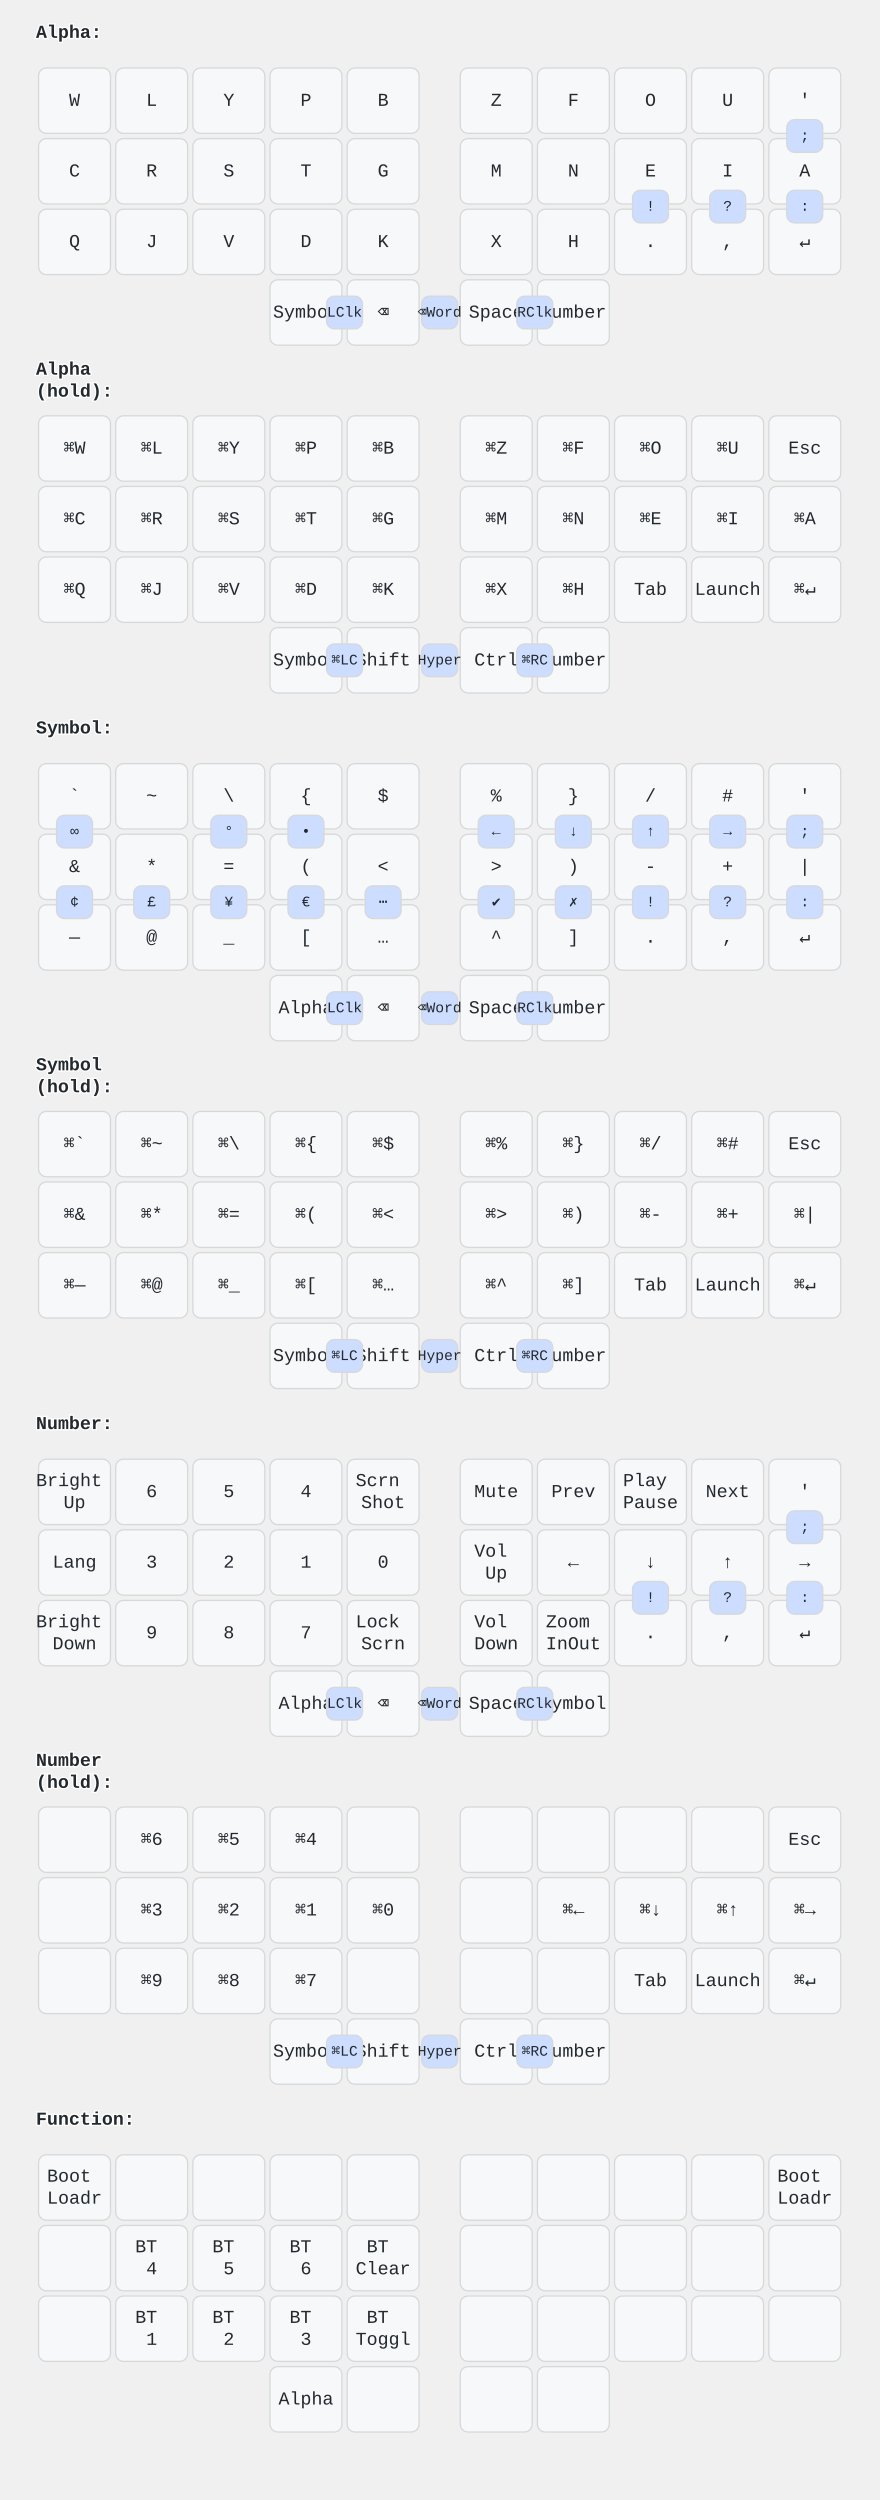
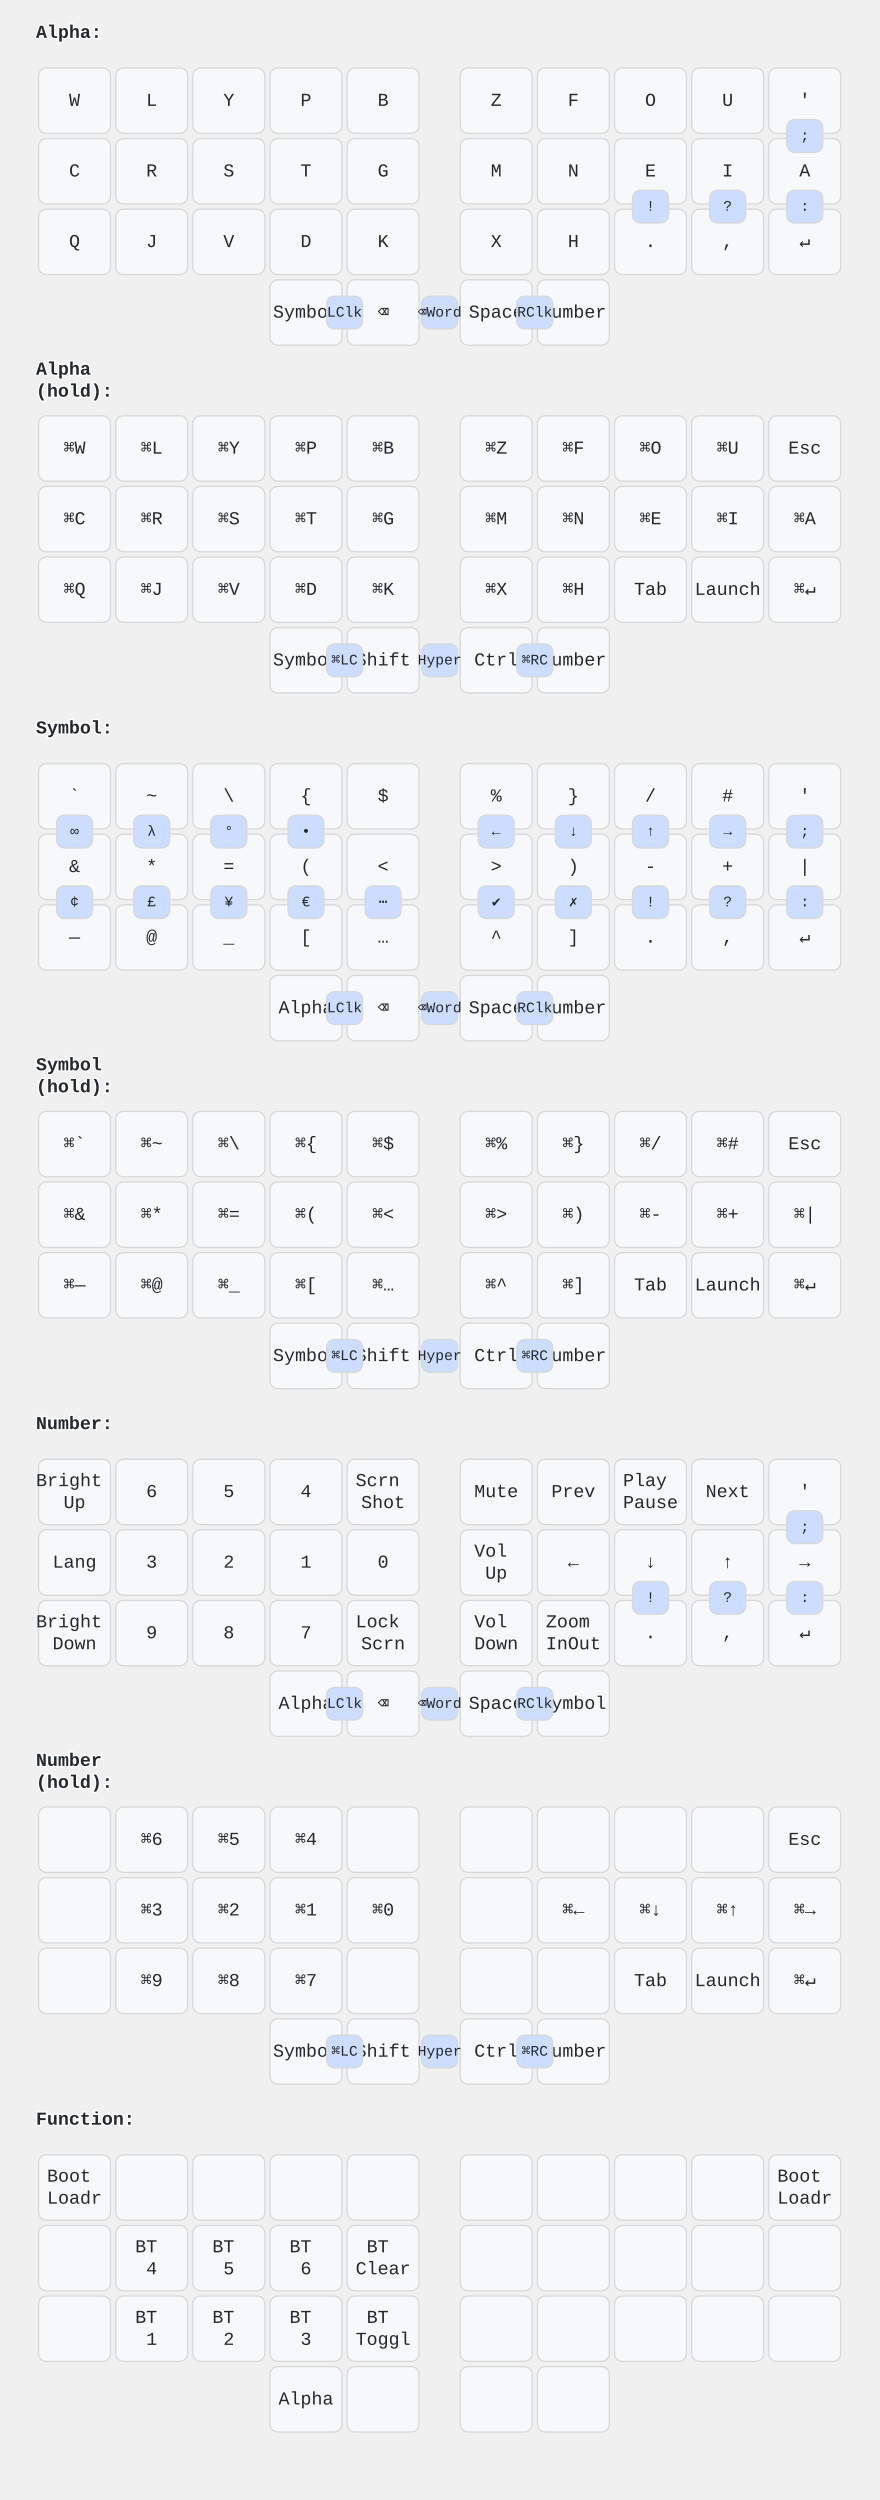
<svg xmlns="http://www.w3.org/2000/svg" width="672.5" height="1912" viewBox="0 0 672.5 1912">
  <style>
    svg {
        font-family: Menlo,SFMono-Regular,Consolas,Liberation Mono,monospace;
        font-size: 14px;
        font-kerning: normal;
        text-rendering: optimizeLegibility;
        fill: #24292e;
    }

    rect {
        fill: #f6f8fa;
        stroke: #d6d8da;
        stroke-width: 1;
    }

    .held {
        fill: #fdd;
    }

    .combo {
        fill: #cdf;
    }

    .ghost {
        fill: #ddd;
    }

    text {
        text-anchor: middle;
        dominant-baseline: middle;
    }

    .label {
        font-weight: bold;
        text-anchor: start;
        stroke: white;
        stroke-width: 2;
        paint-order: stroke;
    }

    .small {
        font-size: 80%;
    }
</style>
  <text x="27.5" y="25.0" class="label">Alpha:</text>
  <rect rx="6" ry="6" x="29.5" y="52" width="55" height="50" />
  <text x="57.0" y="77.0">W</text>
  <rect rx="6" ry="6" x="88.5" y="52" width="55" height="50" />
  <text x="116.0" y="77.0">L</text>
  <rect rx="6" ry="6" x="147.5" y="52" width="55" height="50" />
  <text x="175.0" y="77.0">Y</text>
  <rect rx="6" ry="6" x="206.5" y="52" width="55" height="50" />
  <text x="234.0" y="77.0">P</text>
  <rect rx="6" ry="6" x="265.5" y="52" width="55" height="50" />
  <text x="293.0" y="77.0">B</text>
  <rect rx="6" ry="6" x="29.5" y="106" width="55" height="50" />
  <text x="57.0" y="131.0">C</text>
  <rect rx="6" ry="6" x="88.5" y="106" width="55" height="50" />
  <text x="116.0" y="131.0">R</text>
  <rect rx="6" ry="6" x="147.5" y="106" width="55" height="50" />
  <text x="175.0" y="131.0">S</text>
  <rect rx="6" ry="6" x="206.5" y="106" width="55" height="50" />
  <text x="234.0" y="131.0">T</text>
  <rect rx="6" ry="6" x="265.5" y="106" width="55" height="50" />
  <text x="293.0" y="131.0">G</text>
  <rect rx="6" ry="6" x="29.5" y="160" width="55" height="50" />
  <text x="57.0" y="185.0">Q</text>
  <rect rx="6" ry="6" x="88.5" y="160" width="55" height="50" />
  <text x="116.0" y="185.0">J</text>
  <rect rx="6" ry="6" x="147.5" y="160" width="55" height="50" />
  <text x="175.0" y="185.0">V</text>
  <rect rx="6" ry="6" x="206.5" y="160" width="55" height="50" />
  <text x="234.0" y="185.0">D</text>
  <rect rx="6" ry="6" x="265.5" y="160" width="55" height="50" />
  <text x="293.0" y="185.0">K</text>
  <rect rx="6" ry="6" x="352.0" y="52" width="55" height="50" />
  <text x="379.5" y="77.0">Z</text>
  <rect rx="6" ry="6" x="411.0" y="52" width="55" height="50" />
  <text x="438.5" y="77.0">F</text>
  <rect rx="6" ry="6" x="470.0" y="52" width="55" height="50" />
  <text x="497.5" y="77.0">O</text>
  <rect rx="6" ry="6" x="529.0" y="52" width="55" height="50" />
  <text x="556.5" y="77.0">U</text>
  <rect rx="6" ry="6" x="588.0" y="52" width="55" height="50" />
  <text x="615.5" y="77.0">'</text>
  <rect rx="6" ry="6" x="352.0" y="106" width="55" height="50" />
  <text x="379.5" y="131.0">M</text>
  <rect rx="6" ry="6" x="411.0" y="106" width="55" height="50" />
  <text x="438.5" y="131.0">N</text>
  <rect rx="6" ry="6" x="470.0" y="106" width="55" height="50" />
  <text x="497.5" y="131.0">E</text>
  <rect rx="6" ry="6" x="529.0" y="106" width="55" height="50" />
  <text x="556.5" y="131.0">I</text>
  <rect rx="6" ry="6" x="588.0" y="106" width="55" height="50" />
  <text x="615.5" y="131.0">A</text>
  <rect rx="6" ry="6" x="352.0" y="160" width="55" height="50" />
  <text x="379.5" y="185.0">X</text>
  <rect rx="6" ry="6" x="411.0" y="160" width="55" height="50" />
  <text x="438.5" y="185.0">H</text>
  <rect rx="6" ry="6" x="470.0" y="160" width="55" height="50" />
  <text x="497.5" y="185.0">.</text>
  <rect rx="6" ry="6" x="529.0" y="160" width="55" height="50" />
  <text x="556.5" y="185.0">,</text>
  <rect rx="6" ry="6" x="588.0" y="160" width="55" height="50" />
  <text x="615.5" y="185.0">↵</text>
  <rect rx="6" ry="6" x="206.5" y="214" width="55" height="50" />
  <text x="234.0" y="239.0">Symbol</text>
  <rect rx="6" ry="6" x="265.5" y="214" width="55" height="50" />
  <text x="293.0" y="239.0">⌫</text>
  <rect rx="6" ry="6" x="352.0" y="214" width="55" height="50" />
  <text x="379.5" y="239.0">Space</text>
  <rect rx="6" ry="6" x="411.0" y="214" width="55" height="50" />
  <text x="438.5" y="239.0">Number</text>
  <rect rx="6" ry="6" x="483.75" y="145.5" width="27.5" height="25.0" class="combo" />
  <text x="497.5" y="158.0" class="small">!</text>
  <rect rx="6" ry="6" x="542.75" y="145.5" width="27.5" height="25.0" class="combo" />
  <text x="556.5" y="158.0" class="small">?</text>
  <rect rx="6" ry="6" x="601.75" y="145.5" width="27.5" height="25.0" class="combo" />
  <text x="615.5" y="158.0" class="small">:</text>
  <rect rx="6" ry="6" x="601.75" y="91.5" width="27.5" height="25.0" class="combo" />
  <text x="615.5" y="104.0" class="small">;</text>
  <rect rx="6" ry="6" x="322.5" y="226.5" width="27.5" height="25.0" class="combo" />
  <text x="336.25" y="239.0" class="small">⌫Word</text>
  <rect rx="6" ry="6" x="249.75" y="226.5" width="27.5" height="25.0" class="combo" />
  <text x="263.5" y="239.0" class="small">LClk</text>
  <rect rx="6" ry="6" x="395.25" y="226.5" width="27.5" height="25.0" class="combo" />
  <text x="409.0" y="239.0" class="small">RClk</text>
  <text x="27.5" y="291.0" class="label">
    <tspan x="27.5" dy="-0.6em">Alpha</tspan>
    <tspan x="27.5" dy="1.2em">(hold):</tspan>
  </text>
  <rect rx="6" ry="6" x="29.5" y="318" width="55" height="50" />
  <text x="57.0" y="343.0">⌘W</text>
  <rect rx="6" ry="6" x="88.5" y="318" width="55" height="50" />
  <text x="116.0" y="343.0">⌘L</text>
  <rect rx="6" ry="6" x="147.5" y="318" width="55" height="50" />
  <text x="175.0" y="343.0">⌘Y</text>
  <rect rx="6" ry="6" x="206.5" y="318" width="55" height="50" />
  <text x="234.0" y="343.0">⌘P</text>
  <rect rx="6" ry="6" x="265.5" y="318" width="55" height="50" />
  <text x="293.0" y="343.0">⌘B</text>
  <rect rx="6" ry="6" x="29.5" y="372" width="55" height="50" />
  <text x="57.0" y="397.0">⌘C</text>
  <rect rx="6" ry="6" x="88.5" y="372" width="55" height="50" />
  <text x="116.0" y="397.0">⌘R</text>
  <rect rx="6" ry="6" x="147.5" y="372" width="55" height="50" />
  <text x="175.0" y="397.0">⌘S</text>
  <rect rx="6" ry="6" x="206.5" y="372" width="55" height="50" />
  <text x="234.0" y="397.0">⌘T</text>
  <rect rx="6" ry="6" x="265.5" y="372" width="55" height="50" />
  <text x="293.0" y="397.0">⌘G</text>
  <rect rx="6" ry="6" x="29.5" y="426" width="55" height="50" />
  <text x="57.0" y="451.0">⌘Q</text>
  <rect rx="6" ry="6" x="88.5" y="426" width="55" height="50" />
  <text x="116.0" y="451.0">⌘J</text>
  <rect rx="6" ry="6" x="147.5" y="426" width="55" height="50" />
  <text x="175.0" y="451.0">⌘V</text>
  <rect rx="6" ry="6" x="206.5" y="426" width="55" height="50" />
  <text x="234.0" y="451.0">⌘D</text>
  <rect rx="6" ry="6" x="265.5" y="426" width="55" height="50" />
  <text x="293.0" y="451.0">⌘K</text>
  <rect rx="6" ry="6" x="352.0" y="318" width="55" height="50" />
  <text x="379.5" y="343.0">⌘Z</text>
  <rect rx="6" ry="6" x="411.0" y="318" width="55" height="50" />
  <text x="438.5" y="343.0">⌘F</text>
  <rect rx="6" ry="6" x="470.0" y="318" width="55" height="50" />
  <text x="497.5" y="343.0">⌘O</text>
  <rect rx="6" ry="6" x="529.0" y="318" width="55" height="50" />
  <text x="556.5" y="343.0">⌘U</text>
  <rect rx="6" ry="6" x="588.0" y="318" width="55" height="50" />
  <text x="615.5" y="343.0">Esc</text>
  <rect rx="6" ry="6" x="352.0" y="372" width="55" height="50" />
  <text x="379.5" y="397.0">⌘M</text>
  <rect rx="6" ry="6" x="411.0" y="372" width="55" height="50" />
  <text x="438.5" y="397.0">⌘N</text>
  <rect rx="6" ry="6" x="470.0" y="372" width="55" height="50" />
  <text x="497.5" y="397.0">⌘E</text>
  <rect rx="6" ry="6" x="529.0" y="372" width="55" height="50" />
  <text x="556.5" y="397.0">⌘I</text>
  <rect rx="6" ry="6" x="588.0" y="372" width="55" height="50" />
  <text x="615.5" y="397.0">⌘A</text>
  <rect rx="6" ry="6" x="352.0" y="426" width="55" height="50" />
  <text x="379.5" y="451.0">⌘X</text>
  <rect rx="6" ry="6" x="411.0" y="426" width="55" height="50" />
  <text x="438.5" y="451.0">⌘H</text>
  <rect rx="6" ry="6" x="470.0" y="426" width="55" height="50" />
  <text x="497.5" y="451.0">Tab</text>
  <rect rx="6" ry="6" x="529.0" y="426" width="55" height="50" />
  <text x="556.5" y="451.0">Launch</text>
  <rect rx="6" ry="6" x="588.0" y="426" width="55" height="50" />
  <text x="615.5" y="451.0">⌘↵</text>
  <rect rx="6" ry="6" x="206.5" y="480" width="55" height="50" />
  <text x="234.0" y="505.0">Symbol</text>
  <rect rx="6" ry="6" x="265.5" y="480" width="55" height="50" />
  <text x="293.0" y="505.0">Shift</text>
  <rect rx="6" ry="6" x="352.0" y="480" width="55" height="50" />
  <text x="379.5" y="505.0">Ctrl</text>
  <rect rx="6" ry="6" x="411.0" y="480" width="55" height="50" />
  <text x="438.5" y="505.0">Number</text>
  <rect rx="6" ry="6" x="322.5" y="492.5" width="27.5" height="25.0" class="combo" />
  <text x="336.25" y="505.0" class="small">Hyper</text>
  <rect rx="6" ry="6" x="249.75" y="492.5" width="27.5" height="25.0" class="combo" />
  <text x="263.5" y="505.0" class="small">⌘LC</text>
  <rect rx="6" ry="6" x="395.25" y="492.5" width="27.5" height="25.0" class="combo" />
  <text x="409.0" y="505.0" class="small">⌘RC</text>
  <text x="27.5" y="557.0" class="label">Symbol:</text>
  <rect rx="6" ry="6" x="29.5" y="584" width="55" height="50" />
  <text x="57.0" y="609.0">`</text>
  <rect rx="6" ry="6" x="88.5" y="584" width="55" height="50" />
  <text x="116.0" y="609.0">~</text>
  <rect rx="6" ry="6" x="147.5" y="584" width="55" height="50" />
  <text x="175.0" y="609.0">\</text>
  <rect rx="6" ry="6" x="206.5" y="584" width="55" height="50" />
  <text x="234.0" y="609.0">{</text>
  <rect rx="6" ry="6" x="265.5" y="584" width="55" height="50" />
  <text x="293.0" y="609.0">$</text>
  <rect rx="6" ry="6" x="29.5" y="638" width="55" height="50" />
  <text x="57.0" y="663.0">&amp;</text>
  <rect rx="6" ry="6" x="88.5" y="638" width="55" height="50" />
  <text x="116.0" y="663.0">*</text>
  <rect rx="6" ry="6" x="147.5" y="638" width="55" height="50" />
  <text x="175.0" y="663.0">=</text>
  <rect rx="6" ry="6" x="206.5" y="638" width="55" height="50" />
  <text x="234.0" y="663.0">(</text>
  <rect rx="6" ry="6" x="265.5" y="638" width="55" height="50" />
  <text x="293.0" y="663.0">&lt;</text>
  <rect rx="6" ry="6" x="29.5" y="692" width="55" height="50" />
  <text x="57.0" y="717.0">—</text>
  <rect rx="6" ry="6" x="88.5" y="692" width="55" height="50" />
  <text x="116.0" y="717.0">@</text>
  <rect rx="6" ry="6" x="147.5" y="692" width="55" height="50" />
  <text x="175.0" y="717.0">_</text>
  <rect rx="6" ry="6" x="206.5" y="692" width="55" height="50" />
  <text x="234.0" y="717.0">[</text>
  <rect rx="6" ry="6" x="265.5" y="692" width="55" height="50" />
  <text x="293.0" y="717.0">…</text>
  <rect rx="6" ry="6" x="352.0" y="584" width="55" height="50" />
  <text x="379.5" y="609.0">%</text>
  <rect rx="6" ry="6" x="411.0" y="584" width="55" height="50" />
  <text x="438.5" y="609.0">}</text>
  <rect rx="6" ry="6" x="470.0" y="584" width="55" height="50" />
  <text x="497.5" y="609.0">/</text>
  <rect rx="6" ry="6" x="529.0" y="584" width="55" height="50" />
  <text x="556.5" y="609.0">#</text>
  <rect rx="6" ry="6" x="588.0" y="584" width="55" height="50" />
  <text x="615.5" y="609.0">'</text>
  <rect rx="6" ry="6" x="352.0" y="638" width="55" height="50" />
  <text x="379.5" y="663.0">&gt;</text>
  <rect rx="6" ry="6" x="411.0" y="638" width="55" height="50" />
  <text x="438.5" y="663.0">)</text>
  <rect rx="6" ry="6" x="470.0" y="638" width="55" height="50" />
  <text x="497.5" y="663.0">-</text>
  <rect rx="6" ry="6" x="529.0" y="638" width="55" height="50" />
  <text x="556.5" y="663.0">+</text>
  <rect rx="6" ry="6" x="588.0" y="638" width="55" height="50" />
  <text x="615.5" y="663.0">|</text>
  <rect rx="6" ry="6" x="352.0" y="692" width="55" height="50" />
  <text x="379.5" y="717.0">^</text>
  <rect rx="6" ry="6" x="411.0" y="692" width="55" height="50" />
  <text x="438.5" y="717.0">]</text>
  <rect rx="6" ry="6" x="470.0" y="692" width="55" height="50" />
  <text x="497.5" y="717.0">.</text>
  <rect rx="6" ry="6" x="529.0" y="692" width="55" height="50" />
  <text x="556.5" y="717.0">,</text>
  <rect rx="6" ry="6" x="588.0" y="692" width="55" height="50" />
  <text x="615.5" y="717.0">↵</text>
  <rect rx="6" ry="6" x="206.5" y="746" width="55" height="50" />
  <text x="234.0" y="771.0">Alpha</text>
  <rect rx="6" ry="6" x="265.5" y="746" width="55" height="50" />
  <text x="293.0" y="771.0">⌫</text>
  <rect rx="6" ry="6" x="352.0" y="746" width="55" height="50" />
  <text x="379.5" y="771.0">Space</text>
  <rect rx="6" ry="6" x="411.0" y="746" width="55" height="50" />
  <text x="438.5" y="771.0">Number</text>
  <rect rx="6" ry="6" x="483.75" y="677.5" width="27.5" height="25.0" class="combo" />
  <text x="497.5" y="690.0" class="small">!</text>
  <rect rx="6" ry="6" x="542.75" y="677.5" width="27.5" height="25.0" class="combo" />
  <text x="556.5" y="690.0" class="small">?</text>
  <rect rx="6" ry="6" x="601.75" y="677.5" width="27.5" height="25.0" class="combo" />
  <text x="615.5" y="690.0" class="small">:</text>
  <rect rx="6" ry="6" x="601.75" y="623.5" width="27.5" height="25.0" class="combo" />
  <text x="615.5" y="636.0" class="small">;</text>
  <rect rx="6" ry="6" x="43.25" y="677.5" width="27.5" height="25.0" class="combo" />
  <text x="57.0" y="690.0" class="small">¢</text>
  <rect rx="6" ry="6" x="102.25" y="677.5" width="27.5" height="25.0" class="combo" />
  <text x="116.0" y="690.0" class="small">£</text>
  <rect rx="6" ry="6" x="161.25" y="677.5" width="27.5" height="25.0" class="combo" />
  <text x="175.0" y="690.0" class="small">¥</text>
  <rect rx="6" ry="6" x="220.25" y="677.5" width="27.5" height="25.0" class="combo" />
  <text x="234.0" y="690.0" class="small">€</text>
  <rect rx="6" ry="6" x="220.25" y="623.5" width="27.5" height="25.0" class="combo" />
  <text x="234.0" y="636.0" class="small">•</text>
  <rect rx="6" ry="6" x="161.25" y="623.5" width="27.5" height="25.0" class="combo" />
  <text x="175.0" y="636.0" class="small">°</text>
+   <rect rx="6" ry="6" x="102.25" y="623.5" width="27.5" height="25.0" class="combo" />
+   <text x="116.0" y="636.0" class="small">λ</text>
  <rect rx="6" ry="6" x="43.25" y="623.5" width="27.5" height="25.0" class="combo" />
  <text x="57.0" y="636.0" class="small">∞</text>
  <rect rx="6" ry="6" x="279.25" y="677.5" width="27.5" height="25.0" class="combo" />
  <text x="293.0" y="690.0" class="small">⋯</text>
  <rect rx="6" ry="6" x="365.75" y="677.5" width="27.5" height="25.0" class="combo" />
  <text x="379.5" y="690.0" class="small">✔</text>
  <rect rx="6" ry="6" x="424.75" y="677.5" width="27.5" height="25.0" class="combo" />
  <text x="438.5" y="690.0" class="small">✗</text>
  <rect rx="6" ry="6" x="365.75" y="623.5" width="27.5" height="25.0" class="combo" />
  <text x="379.5" y="636.0" class="small">←</text>
  <rect rx="6" ry="6" x="424.75" y="623.5" width="27.5" height="25.0" class="combo" />
  <text x="438.5" y="636.0" class="small">↓</text>
  <rect rx="6" ry="6" x="483.75" y="623.5" width="27.5" height="25.0" class="combo" />
  <text x="497.5" y="636.0" class="small">↑</text>
  <rect rx="6" ry="6" x="542.75" y="623.5" width="27.5" height="25.0" class="combo" />
  <text x="556.5" y="636.0" class="small">→</text>
  <rect rx="6" ry="6" x="322.5" y="758.5" width="27.5" height="25.0" class="combo" />
  <text x="336.25" y="771.0" class="small">⌫Word</text>
  <rect rx="6" ry="6" x="249.75" y="758.5" width="27.5" height="25.0" class="combo" />
  <text x="263.5" y="771.0" class="small">LClk</text>
  <rect rx="6" ry="6" x="395.25" y="758.5" width="27.5" height="25.0" class="combo" />
  <text x="409.0" y="771.0" class="small">RClk</text>
  <text x="27.5" y="823.0" class="label">
    <tspan x="27.5" dy="-0.6em">Symbol</tspan>
    <tspan x="27.5" dy="1.2em">(hold):</tspan>
  </text>
  <rect rx="6" ry="6" x="29.5" y="850" width="55" height="50" />
  <text x="57.0" y="875.0">⌘`</text>
  <rect rx="6" ry="6" x="88.5" y="850" width="55" height="50" />
  <text x="116.0" y="875.0">⌘~</text>
  <rect rx="6" ry="6" x="147.5" y="850" width="55" height="50" />
  <text x="175.0" y="875.0">⌘\</text>
  <rect rx="6" ry="6" x="206.5" y="850" width="55" height="50" />
  <text x="234.0" y="875.0">⌘{</text>
  <rect rx="6" ry="6" x="265.5" y="850" width="55" height="50" />
  <text x="293.0" y="875.0">⌘$</text>
  <rect rx="6" ry="6" x="29.5" y="904" width="55" height="50" />
  <text x="57.0" y="929.0">⌘&amp;</text>
  <rect rx="6" ry="6" x="88.5" y="904" width="55" height="50" />
  <text x="116.0" y="929.0">⌘*</text>
  <rect rx="6" ry="6" x="147.5" y="904" width="55" height="50" />
  <text x="175.0" y="929.0">⌘=</text>
  <rect rx="6" ry="6" x="206.5" y="904" width="55" height="50" />
  <text x="234.0" y="929.0">⌘(</text>
  <rect rx="6" ry="6" x="265.5" y="904" width="55" height="50" />
  <text x="293.0" y="929.0">⌘&lt;</text>
  <rect rx="6" ry="6" x="29.5" y="958" width="55" height="50" />
  <text x="57.0" y="983.0">⌘—</text>
  <rect rx="6" ry="6" x="88.5" y="958" width="55" height="50" />
  <text x="116.0" y="983.0">⌘@</text>
  <rect rx="6" ry="6" x="147.5" y="958" width="55" height="50" />
  <text x="175.0" y="983.0">⌘_</text>
  <rect rx="6" ry="6" x="206.5" y="958" width="55" height="50" />
  <text x="234.0" y="983.0">⌘[</text>
  <rect rx="6" ry="6" x="265.5" y="958" width="55" height="50" />
  <text x="293.0" y="983.0">⌘…</text>
  <rect rx="6" ry="6" x="352.0" y="850" width="55" height="50" />
  <text x="379.5" y="875.0">⌘%</text>
  <rect rx="6" ry="6" x="411.0" y="850" width="55" height="50" />
  <text x="438.5" y="875.0">⌘}</text>
  <rect rx="6" ry="6" x="470.0" y="850" width="55" height="50" />
  <text x="497.5" y="875.0">⌘/</text>
  <rect rx="6" ry="6" x="529.0" y="850" width="55" height="50" />
  <text x="556.5" y="875.0">⌘#</text>
  <rect rx="6" ry="6" x="588.0" y="850" width="55" height="50" />
  <text x="615.5" y="875.0">Esc</text>
  <rect rx="6" ry="6" x="352.0" y="904" width="55" height="50" />
  <text x="379.5" y="929.0">⌘&gt;</text>
  <rect rx="6" ry="6" x="411.0" y="904" width="55" height="50" />
  <text x="438.5" y="929.0">⌘)</text>
  <rect rx="6" ry="6" x="470.0" y="904" width="55" height="50" />
  <text x="497.5" y="929.0">⌘-</text>
  <rect rx="6" ry="6" x="529.0" y="904" width="55" height="50" />
  <text x="556.5" y="929.0">⌘+</text>
  <rect rx="6" ry="6" x="588.0" y="904" width="55" height="50" />
  <text x="615.5" y="929.0">⌘|</text>
  <rect rx="6" ry="6" x="352.0" y="958" width="55" height="50" />
  <text x="379.5" y="983.0">⌘^</text>
  <rect rx="6" ry="6" x="411.0" y="958" width="55" height="50" />
  <text x="438.5" y="983.0">⌘]</text>
  <rect rx="6" ry="6" x="470.0" y="958" width="55" height="50" />
  <text x="497.5" y="983.0">Tab</text>
  <rect rx="6" ry="6" x="529.0" y="958" width="55" height="50" />
  <text x="556.5" y="983.0">Launch</text>
  <rect rx="6" ry="6" x="588.0" y="958" width="55" height="50" />
  <text x="615.5" y="983.0">⌘↵</text>
  <rect rx="6" ry="6" x="206.5" y="1012" width="55" height="50" />
  <text x="234.0" y="1037.0">Symbol</text>
  <rect rx="6" ry="6" x="265.5" y="1012" width="55" height="50" />
  <text x="293.0" y="1037.0">Shift</text>
  <rect rx="6" ry="6" x="352.0" y="1012" width="55" height="50" />
  <text x="379.5" y="1037.0">Ctrl</text>
  <rect rx="6" ry="6" x="411.0" y="1012" width="55" height="50" />
  <text x="438.5" y="1037.0">Number</text>
  <rect rx="6" ry="6" x="322.5" y="1024.5" width="27.5" height="25.0" class="combo" />
  <text x="336.25" y="1037.0" class="small">Hyper</text>
  <rect rx="6" ry="6" x="249.75" y="1024.5" width="27.5" height="25.0" class="combo" />
  <text x="263.5" y="1037.0" class="small">⌘LC</text>
  <rect rx="6" ry="6" x="395.25" y="1024.5" width="27.5" height="25.0" class="combo" />
  <text x="409.0" y="1037.0" class="small">⌘RC</text>
  <text x="27.5" y="1089.0" class="label">Number:</text>
  <rect rx="6" ry="6" x="29.5" y="1116" width="55" height="50" />
  <text x="57.0" y="1141.0">
    <tspan x="57.0" dy="-0.6em">Bright</tspan>
    <tspan x="57.0" dy="1.2em">Up</tspan>
  </text>
  <rect rx="6" ry="6" x="88.5" y="1116" width="55" height="50" />
  <text x="116.0" y="1141.0">6</text>
  <rect rx="6" ry="6" x="147.5" y="1116" width="55" height="50" />
  <text x="175.0" y="1141.0">5</text>
  <rect rx="6" ry="6" x="206.5" y="1116" width="55" height="50" />
  <text x="234.0" y="1141.0">4</text>
  <rect rx="6" ry="6" x="265.5" y="1116" width="55" height="50" />
  <text x="293.0" y="1141.0">
    <tspan x="293.0" dy="-0.6em">Scrn</tspan>
    <tspan x="293.0" dy="1.2em">Shot</tspan>
  </text>
  <rect rx="6" ry="6" x="29.5" y="1170" width="55" height="50" />
  <text x="57.0" y="1195.0">Lang</text>
  <rect rx="6" ry="6" x="88.5" y="1170" width="55" height="50" />
  <text x="116.0" y="1195.0">3</text>
  <rect rx="6" ry="6" x="147.5" y="1170" width="55" height="50" />
  <text x="175.0" y="1195.0">2</text>
  <rect rx="6" ry="6" x="206.5" y="1170" width="55" height="50" />
  <text x="234.0" y="1195.0">1</text>
  <rect rx="6" ry="6" x="265.5" y="1170" width="55" height="50" />
  <text x="293.0" y="1195.0">0</text>
  <rect rx="6" ry="6" x="29.5" y="1224" width="55" height="50" />
  <text x="57.0" y="1249.0">
    <tspan x="57.0" dy="-0.6em">Bright</tspan>
    <tspan x="57.0" dy="1.2em">Down</tspan>
  </text>
  <rect rx="6" ry="6" x="88.5" y="1224" width="55" height="50" />
  <text x="116.0" y="1249.0">9</text>
  <rect rx="6" ry="6" x="147.5" y="1224" width="55" height="50" />
  <text x="175.0" y="1249.0">8</text>
  <rect rx="6" ry="6" x="206.5" y="1224" width="55" height="50" />
  <text x="234.0" y="1249.0">7</text>
  <rect rx="6" ry="6" x="265.5" y="1224" width="55" height="50" />
  <text x="293.0" y="1249.0">
    <tspan x="293.0" dy="-0.6em">Lock</tspan>
    <tspan x="293.0" dy="1.2em">Scrn</tspan>
  </text>
  <rect rx="6" ry="6" x="352.0" y="1116" width="55" height="50" />
  <text x="379.5" y="1141.0">Mute</text>
  <rect rx="6" ry="6" x="411.0" y="1116" width="55" height="50" />
  <text x="438.5" y="1141.0">Prev</text>
  <rect rx="6" ry="6" x="470.0" y="1116" width="55" height="50" />
  <text x="497.5" y="1141.0">
    <tspan x="497.5" dy="-0.6em">Play</tspan>
    <tspan x="497.5" dy="1.2em">Pause</tspan>
  </text>
  <rect rx="6" ry="6" x="529.0" y="1116" width="55" height="50" />
  <text x="556.5" y="1141.0">Next</text>
  <rect rx="6" ry="6" x="588.0" y="1116" width="55" height="50" />
  <text x="615.5" y="1141.0">'</text>
  <rect rx="6" ry="6" x="352.0" y="1170" width="55" height="50" />
  <text x="379.5" y="1195.0">
    <tspan x="379.5" dy="-0.6em">Vol</tspan>
    <tspan x="379.5" dy="1.2em">Up</tspan>
  </text>
  <rect rx="6" ry="6" x="411.0" y="1170" width="55" height="50" />
  <text x="438.5" y="1195.0">←</text>
  <rect rx="6" ry="6" x="470.0" y="1170" width="55" height="50" />
  <text x="497.5" y="1195.0">↓</text>
  <rect rx="6" ry="6" x="529.0" y="1170" width="55" height="50" />
  <text x="556.5" y="1195.0">↑</text>
  <rect rx="6" ry="6" x="588.0" y="1170" width="55" height="50" />
  <text x="615.5" y="1195.0">→</text>
  <rect rx="6" ry="6" x="352.0" y="1224" width="55" height="50" />
  <text x="379.5" y="1249.0">
    <tspan x="379.5" dy="-0.6em">Vol</tspan>
    <tspan x="379.5" dy="1.2em">Down</tspan>
  </text>
  <rect rx="6" ry="6" x="411.0" y="1224" width="55" height="50" />
  <text x="438.5" y="1249.0">
    <tspan x="438.5" dy="-0.6em">Zoom</tspan>
    <tspan x="438.5" dy="1.2em">InOut</tspan>
  </text>
  <rect rx="6" ry="6" x="470.0" y="1224" width="55" height="50" />
  <text x="497.5" y="1249.0">.</text>
  <rect rx="6" ry="6" x="529.0" y="1224" width="55" height="50" />
  <text x="556.5" y="1249.0">,</text>
  <rect rx="6" ry="6" x="588.0" y="1224" width="55" height="50" />
  <text x="615.5" y="1249.0">↵</text>
  <rect rx="6" ry="6" x="206.5" y="1278" width="55" height="50" />
  <text x="234.0" y="1303.0">Alpha</text>
  <rect rx="6" ry="6" x="265.5" y="1278" width="55" height="50" />
  <text x="293.0" y="1303.0">⌫</text>
  <rect rx="6" ry="6" x="352.0" y="1278" width="55" height="50" />
  <text x="379.5" y="1303.0">Space</text>
  <rect rx="6" ry="6" x="411.0" y="1278" width="55" height="50" />
  <text x="438.5" y="1303.0">Symbol</text>
  <rect rx="6" ry="6" x="483.75" y="1209.5" width="27.5" height="25.0" class="combo" />
  <text x="497.5" y="1222.0" class="small">!</text>
  <rect rx="6" ry="6" x="542.75" y="1209.5" width="27.5" height="25.0" class="combo" />
  <text x="556.5" y="1222.0" class="small">?</text>
  <rect rx="6" ry="6" x="601.75" y="1209.5" width="27.5" height="25.0" class="combo" />
  <text x="615.5" y="1222.0" class="small">:</text>
  <rect rx="6" ry="6" x="601.75" y="1155.5" width="27.5" height="25.0" class="combo" />
  <text x="615.5" y="1168.0" class="small">;</text>
  <rect rx="6" ry="6" x="322.5" y="1290.5" width="27.5" height="25.0" class="combo" />
  <text x="336.25" y="1303.0" class="small">⌫Word</text>
  <rect rx="6" ry="6" x="249.75" y="1290.5" width="27.5" height="25.0" class="combo" />
  <text x="263.5" y="1303.0" class="small">LClk</text>
  <rect rx="6" ry="6" x="395.25" y="1290.5" width="27.5" height="25.0" class="combo" />
  <text x="409.0" y="1303.0" class="small">RClk</text>
  <text x="27.5" y="1355.0" class="label">
    <tspan x="27.5" dy="-0.6em">Number</tspan>
    <tspan x="27.5" dy="1.2em">(hold):</tspan>
  </text>
  <rect rx="6" ry="6" x="29.5" y="1382" width="55" height="50" />
  <rect rx="6" ry="6" x="88.5" y="1382" width="55" height="50" />
  <text x="116.0" y="1407.0">⌘6</text>
  <rect rx="6" ry="6" x="147.5" y="1382" width="55" height="50" />
  <text x="175.0" y="1407.0">⌘5</text>
  <rect rx="6" ry="6" x="206.5" y="1382" width="55" height="50" />
  <text x="234.0" y="1407.0">⌘4</text>
  <rect rx="6" ry="6" x="265.5" y="1382" width="55" height="50" />
  <rect rx="6" ry="6" x="29.5" y="1436" width="55" height="50" />
  <rect rx="6" ry="6" x="88.5" y="1436" width="55" height="50" />
  <text x="116.0" y="1461.0">⌘3</text>
  <rect rx="6" ry="6" x="147.5" y="1436" width="55" height="50" />
  <text x="175.0" y="1461.0">⌘2</text>
  <rect rx="6" ry="6" x="206.5" y="1436" width="55" height="50" />
  <text x="234.0" y="1461.0">⌘1</text>
  <rect rx="6" ry="6" x="265.5" y="1436" width="55" height="50" />
  <text x="293.0" y="1461.0">⌘0</text>
  <rect rx="6" ry="6" x="29.5" y="1490" width="55" height="50" />
  <rect rx="6" ry="6" x="88.5" y="1490" width="55" height="50" />
  <text x="116.0" y="1515.0">⌘9</text>
  <rect rx="6" ry="6" x="147.5" y="1490" width="55" height="50" />
  <text x="175.0" y="1515.0">⌘8</text>
  <rect rx="6" ry="6" x="206.5" y="1490" width="55" height="50" />
  <text x="234.0" y="1515.0">⌘7</text>
  <rect rx="6" ry="6" x="265.5" y="1490" width="55" height="50" />
  <rect rx="6" ry="6" x="352.0" y="1382" width="55" height="50" />
  <rect rx="6" ry="6" x="411.0" y="1382" width="55" height="50" />
  <rect rx="6" ry="6" x="470.0" y="1382" width="55" height="50" />
  <rect rx="6" ry="6" x="529.0" y="1382" width="55" height="50" />
  <rect rx="6" ry="6" x="588.0" y="1382" width="55" height="50" />
  <text x="615.5" y="1407.0">Esc</text>
  <rect rx="6" ry="6" x="352.0" y="1436" width="55" height="50" />
  <rect rx="6" ry="6" x="411.0" y="1436" width="55" height="50" />
  <text x="438.5" y="1461.0">⌘←</text>
  <rect rx="6" ry="6" x="470.0" y="1436" width="55" height="50" />
  <text x="497.5" y="1461.0">⌘↓</text>
  <rect rx="6" ry="6" x="529.0" y="1436" width="55" height="50" />
  <text x="556.5" y="1461.0">⌘↑</text>
  <rect rx="6" ry="6" x="588.0" y="1436" width="55" height="50" />
  <text x="615.5" y="1461.0">⌘→</text>
  <rect rx="6" ry="6" x="352.0" y="1490" width="55" height="50" />
  <rect rx="6" ry="6" x="411.0" y="1490" width="55" height="50" />
  <rect rx="6" ry="6" x="470.0" y="1490" width="55" height="50" />
  <text x="497.5" y="1515.0">Tab</text>
  <rect rx="6" ry="6" x="529.0" y="1490" width="55" height="50" />
  <text x="556.5" y="1515.0">Launch</text>
  <rect rx="6" ry="6" x="588.0" y="1490" width="55" height="50" />
  <text x="615.5" y="1515.0">⌘↵</text>
  <rect rx="6" ry="6" x="206.5" y="1544" width="55" height="50" />
  <text x="234.0" y="1569.0">Symbol</text>
  <rect rx="6" ry="6" x="265.5" y="1544" width="55" height="50" />
  <text x="293.0" y="1569.0">Shift</text>
  <rect rx="6" ry="6" x="352.0" y="1544" width="55" height="50" />
  <text x="379.5" y="1569.0">Ctrl</text>
  <rect rx="6" ry="6" x="411.0" y="1544" width="55" height="50" />
  <text x="438.5" y="1569.0">Number</text>
  <rect rx="6" ry="6" x="322.5" y="1556.5" width="27.5" height="25.0" class="combo" />
  <text x="336.25" y="1569.0" class="small">Hyper</text>
  <rect rx="6" ry="6" x="249.75" y="1556.5" width="27.5" height="25.0" class="combo" />
  <text x="263.5" y="1569.0" class="small">⌘LC</text>
  <rect rx="6" ry="6" x="395.25" y="1556.5" width="27.5" height="25.0" class="combo" />
  <text x="409.0" y="1569.0" class="small">⌘RC</text>
  <text x="27.5" y="1621.0" class="label">Function:</text>
  <rect rx="6" ry="6" x="29.5" y="1648" width="55" height="50" />
  <text x="57.0" y="1673.0">
    <tspan x="57.0" dy="-0.6em">Boot</tspan>
    <tspan x="57.0" dy="1.2em">Loadr</tspan>
  </text>
  <rect rx="6" ry="6" x="88.5" y="1648" width="55" height="50" />
  <rect rx="6" ry="6" x="147.5" y="1648" width="55" height="50" />
  <rect rx="6" ry="6" x="206.5" y="1648" width="55" height="50" />
  <rect rx="6" ry="6" x="265.5" y="1648" width="55" height="50" />
  <rect rx="6" ry="6" x="29.5" y="1702" width="55" height="50" />
  <rect rx="6" ry="6" x="88.5" y="1702" width="55" height="50" />
  <text x="116.0" y="1727.0">
    <tspan x="116.0" dy="-0.6em">BT</tspan>
    <tspan x="116.0" dy="1.2em">4</tspan>
  </text>
  <rect rx="6" ry="6" x="147.5" y="1702" width="55" height="50" />
  <text x="175.0" y="1727.0">
    <tspan x="175.0" dy="-0.6em">BT</tspan>
    <tspan x="175.0" dy="1.2em">5</tspan>
  </text>
  <rect rx="6" ry="6" x="206.5" y="1702" width="55" height="50" />
  <text x="234.0" y="1727.0">
    <tspan x="234.0" dy="-0.6em">BT</tspan>
    <tspan x="234.0" dy="1.2em">6</tspan>
  </text>
  <rect rx="6" ry="6" x="265.5" y="1702" width="55" height="50" />
  <text x="293.0" y="1727.0">
    <tspan x="293.0" dy="-0.6em">BT</tspan>
    <tspan x="293.0" dy="1.2em">Clear</tspan>
  </text>
  <rect rx="6" ry="6" x="29.5" y="1756" width="55" height="50" />
  <rect rx="6" ry="6" x="88.5" y="1756" width="55" height="50" />
  <text x="116.0" y="1781.0">
    <tspan x="116.0" dy="-0.6em">BT</tspan>
    <tspan x="116.0" dy="1.2em">1</tspan>
  </text>
  <rect rx="6" ry="6" x="147.5" y="1756" width="55" height="50" />
  <text x="175.0" y="1781.0">
    <tspan x="175.0" dy="-0.6em">BT</tspan>
    <tspan x="175.0" dy="1.2em">2</tspan>
  </text>
  <rect rx="6" ry="6" x="206.5" y="1756" width="55" height="50" />
  <text x="234.0" y="1781.0">
    <tspan x="234.0" dy="-0.6em">BT</tspan>
    <tspan x="234.0" dy="1.2em">3</tspan>
  </text>
  <rect rx="6" ry="6" x="265.5" y="1756" width="55" height="50" />
  <text x="293.0" y="1781.0">
    <tspan x="293.0" dy="-0.6em">BT</tspan>
    <tspan x="293.0" dy="1.2em">Toggl</tspan>
  </text>
  <rect rx="6" ry="6" x="352.0" y="1648" width="55" height="50" />
  <rect rx="6" ry="6" x="411.0" y="1648" width="55" height="50" />
  <rect rx="6" ry="6" x="470.0" y="1648" width="55" height="50" />
  <rect rx="6" ry="6" x="529.0" y="1648" width="55" height="50" />
  <rect rx="6" ry="6" x="588.0" y="1648" width="55" height="50" />
  <text x="615.5" y="1673.0">
    <tspan x="615.5" dy="-0.6em">Boot</tspan>
    <tspan x="615.5" dy="1.2em">Loadr</tspan>
  </text>
  <rect rx="6" ry="6" x="352.0" y="1702" width="55" height="50" />
  <rect rx="6" ry="6" x="411.0" y="1702" width="55" height="50" />
  <rect rx="6" ry="6" x="470.0" y="1702" width="55" height="50" />
  <rect rx="6" ry="6" x="529.0" y="1702" width="55" height="50" />
  <rect rx="6" ry="6" x="588.0" y="1702" width="55" height="50" />
  <rect rx="6" ry="6" x="352.0" y="1756" width="55" height="50" />
  <rect rx="6" ry="6" x="411.0" y="1756" width="55" height="50" />
  <rect rx="6" ry="6" x="470.0" y="1756" width="55" height="50" />
  <rect rx="6" ry="6" x="529.0" y="1756" width="55" height="50" />
  <rect rx="6" ry="6" x="588.0" y="1756" width="55" height="50" />
  <rect rx="6" ry="6" x="206.5" y="1810" width="55" height="50" />
  <text x="234.0" y="1835.0">Alpha</text>
  <rect rx="6" ry="6" x="265.5" y="1810" width="55" height="50" />
  <rect rx="6" ry="6" x="352.0" y="1810" width="55" height="50" />
  <rect rx="6" ry="6" x="411.0" y="1810" width="55" height="50" />
</svg>
